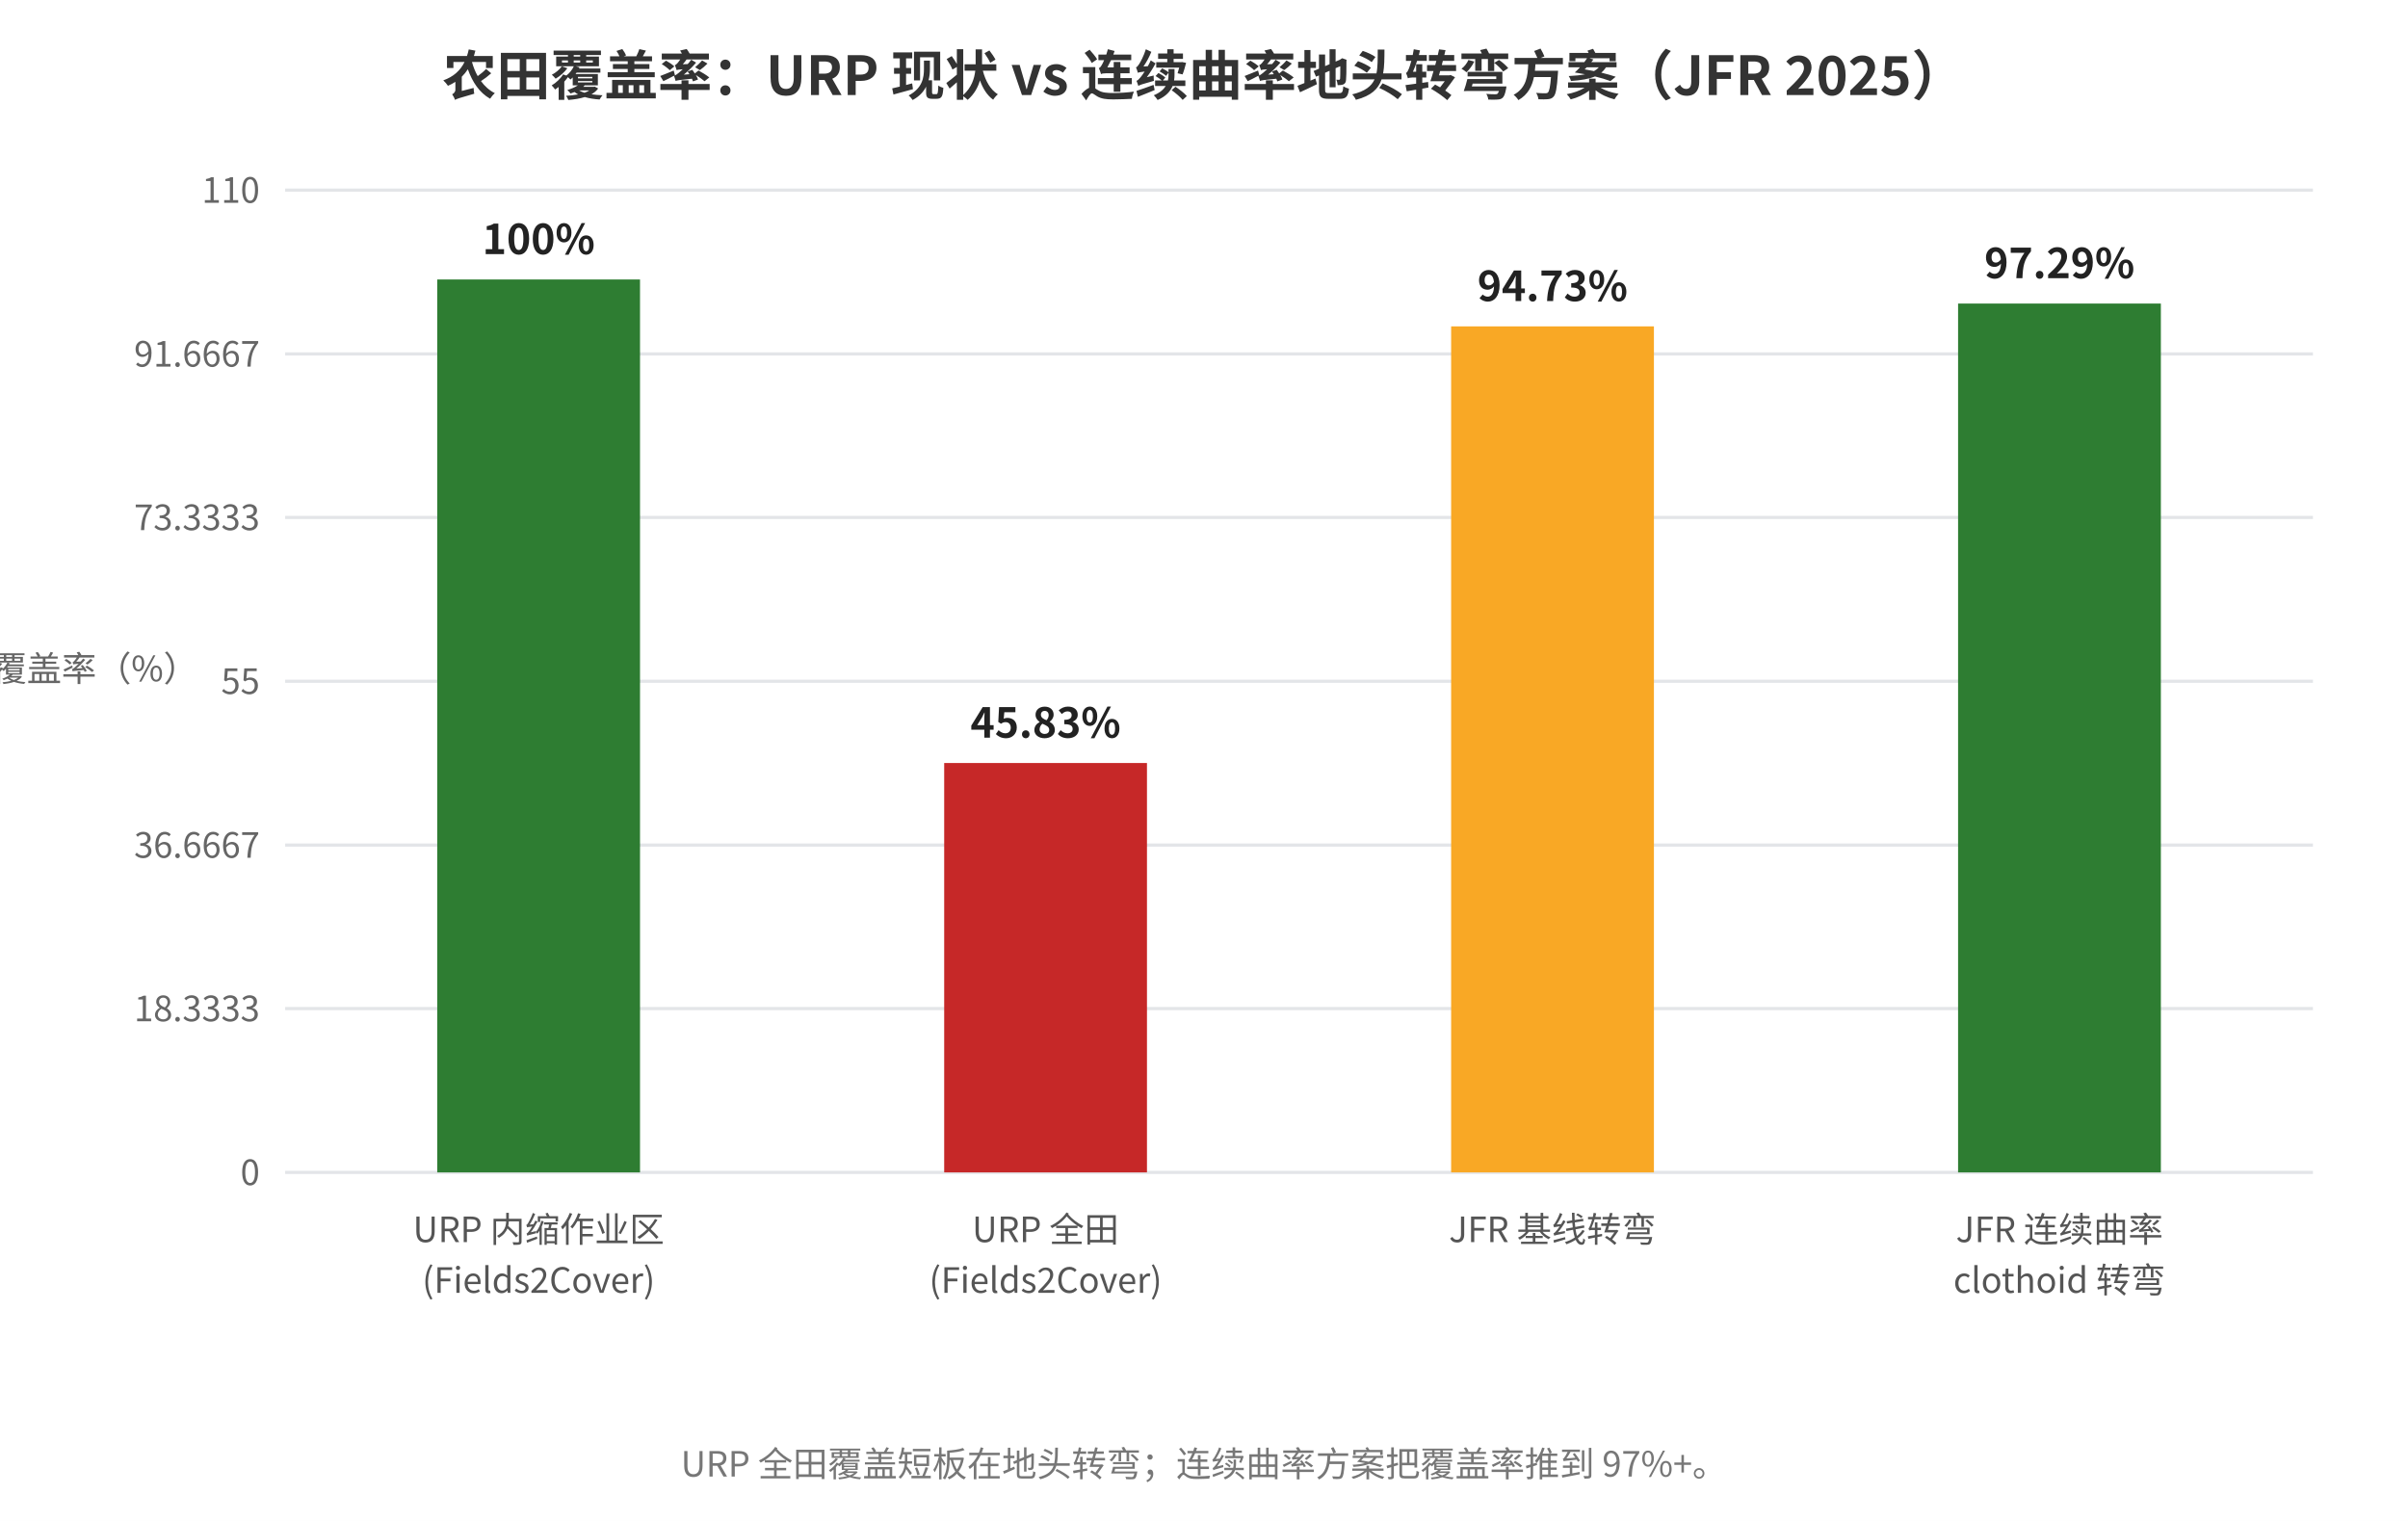
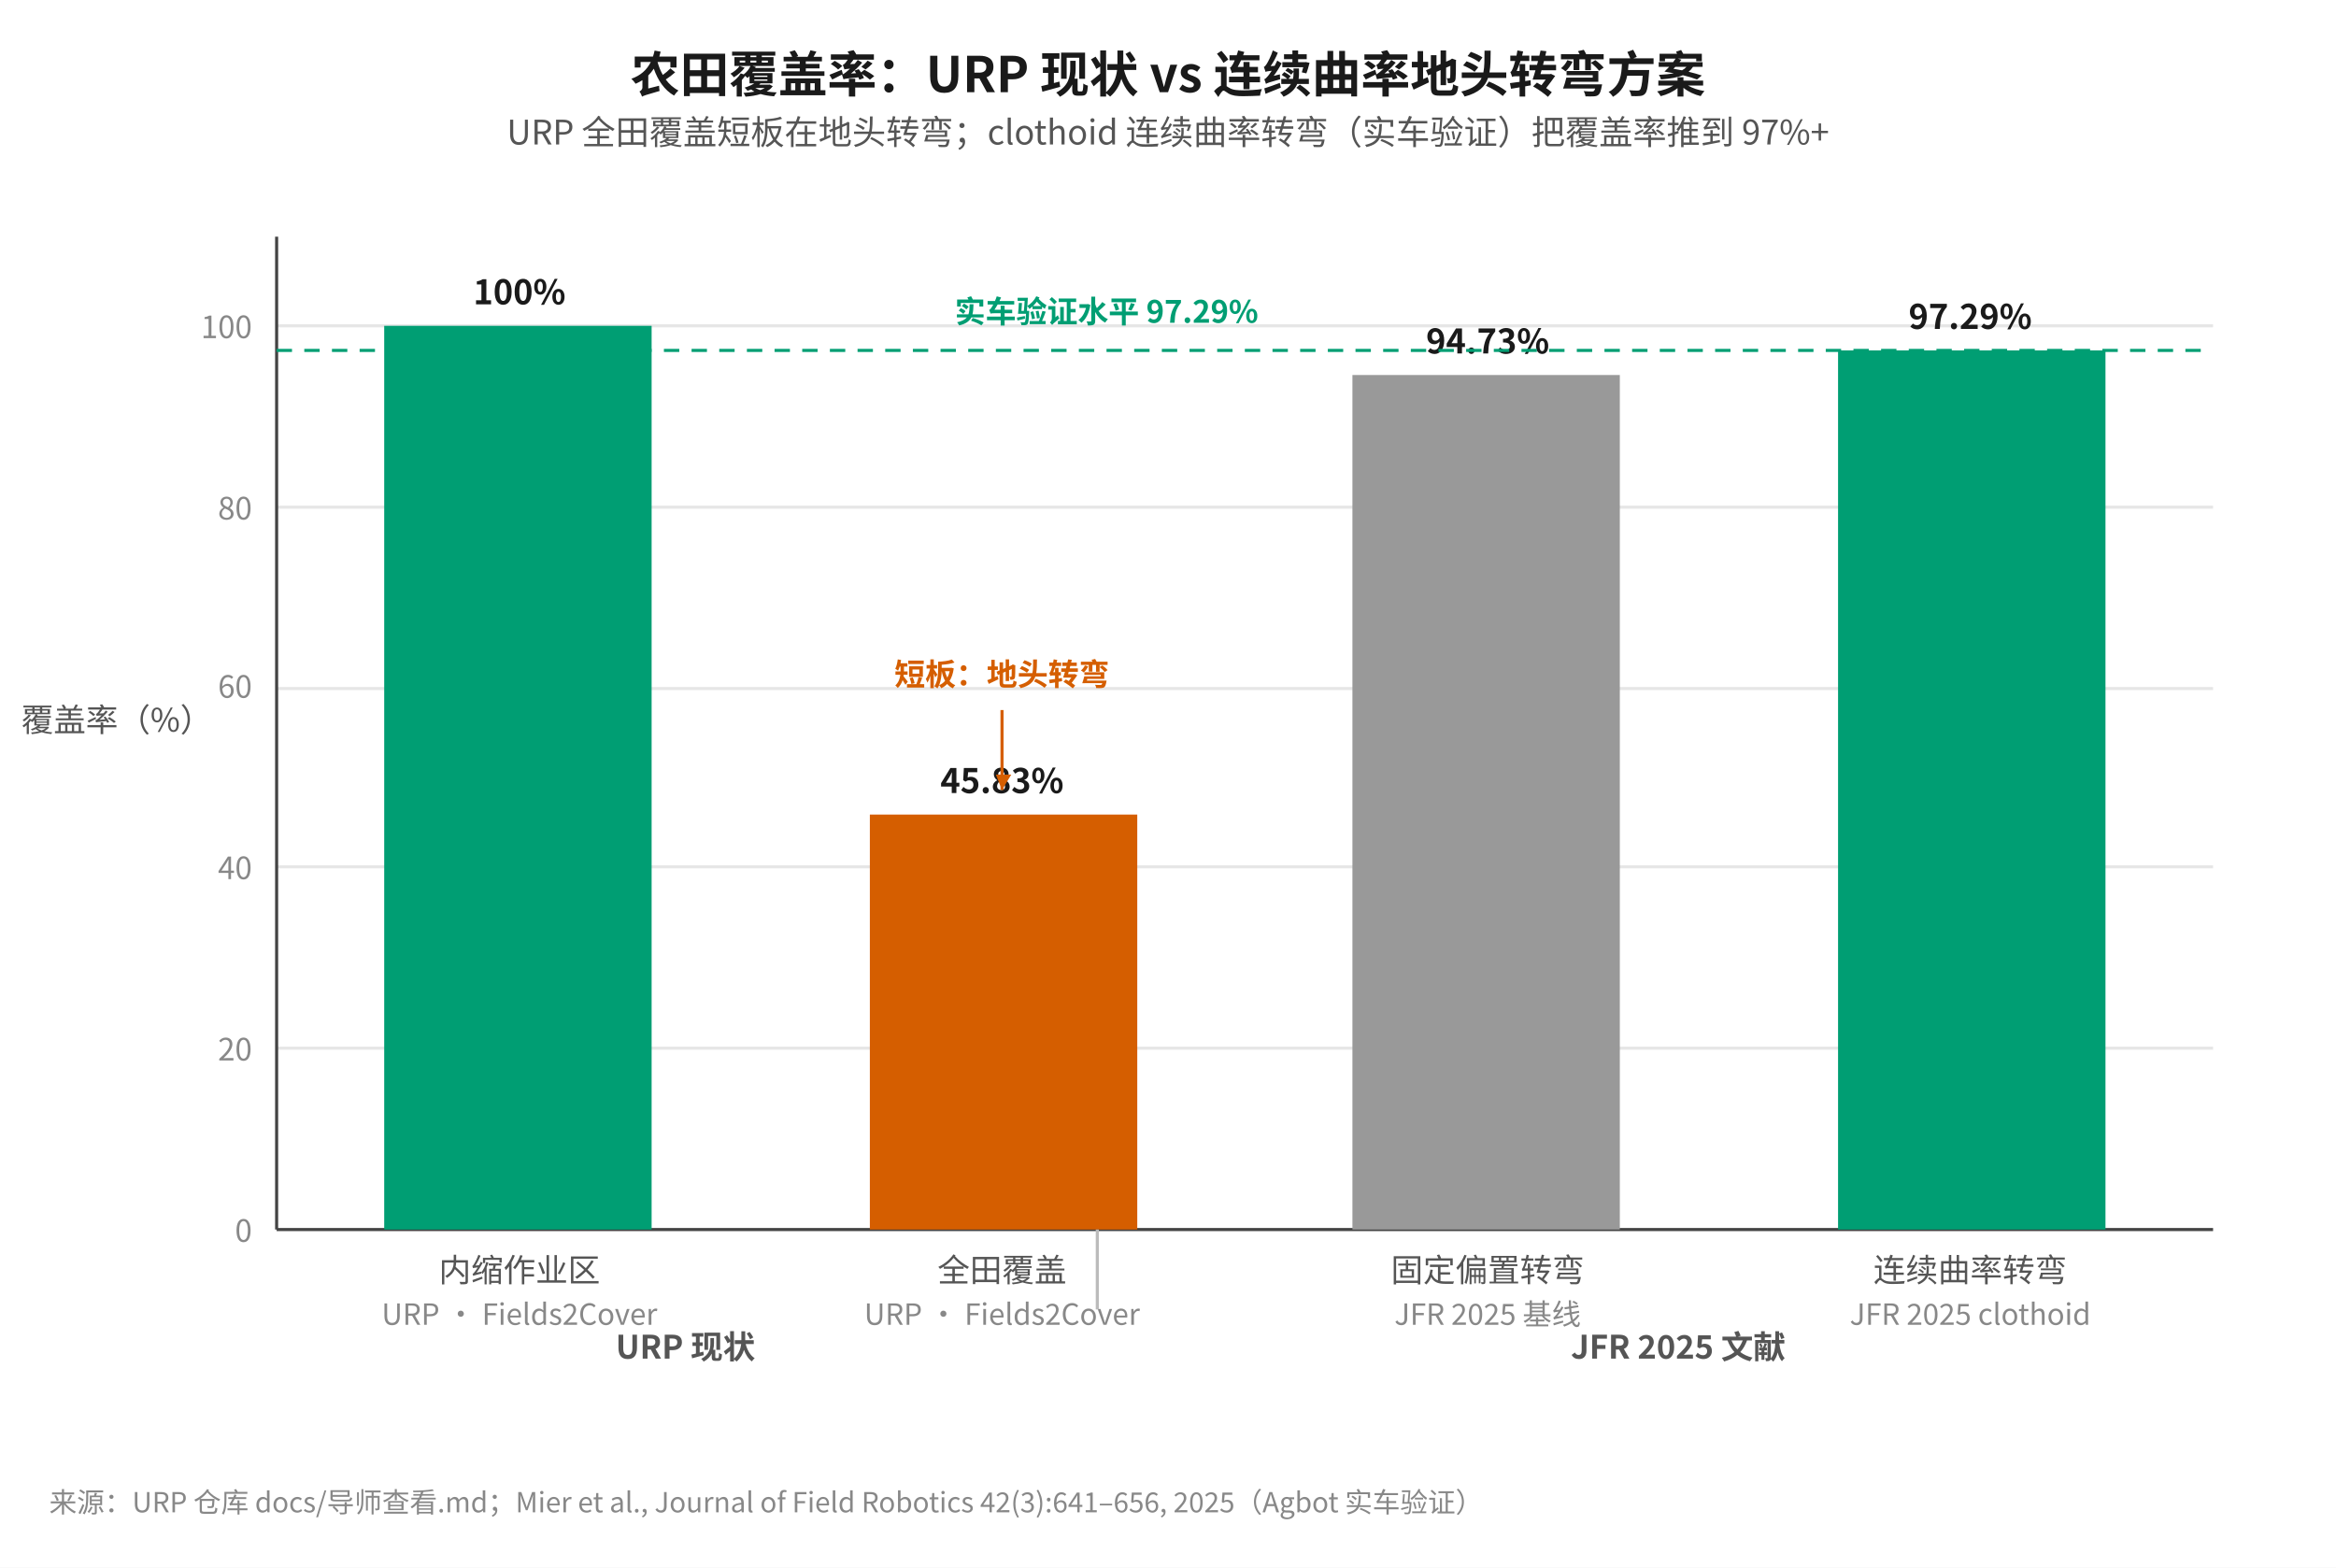
- <svg xmlns="http://www.w3.org/2000/svg" width="760" height="480" viewBox="0 0 760 480">
-   <rect width="760" height="480" fill="#fff" />
-   <text x="380.0" y="30" text-anchor="middle" font-size="17" font-weight="bold" fill="#333" font-family="Noto Sans CJK SC,sans-serif">农田覆盖率：URP 现状 vs 连续曲率地头转弯方案（JFR 2025）</text>
-   <line x1="90" y1="370.0" x2="730" y2="370.0" stroke="#e3e5e8" />
-   <text x="82.0" y="374.0" text-anchor="end" font-size="11" fill="#666" font-family="Noto Sans CJK SC,sans-serif">0</text>
-   <line x1="90" y1="318.3" x2="730" y2="318.3" stroke="#e3e5e8" />
-   <text x="82.0" y="322.3" text-anchor="end" font-size="11" fill="#666" font-family="Noto Sans CJK SC,sans-serif">18.3333</text>
-   <line x1="90" y1="266.7" x2="730" y2="266.7" stroke="#e3e5e8" />
-   <text x="82.0" y="270.7" text-anchor="end" font-size="11" fill="#666" font-family="Noto Sans CJK SC,sans-serif">36.6667</text>
-   <line x1="90" y1="215.0" x2="730" y2="215.0" stroke="#e3e5e8" />
-   <text x="82.0" y="219.0" text-anchor="end" font-size="11" fill="#666" font-family="Noto Sans CJK SC,sans-serif">55</text>
-   <line x1="90" y1="163.3" x2="730" y2="163.3" stroke="#e3e5e8" />
-   <text x="82.0" y="167.3" text-anchor="end" font-size="11" fill="#666" font-family="Noto Sans CJK SC,sans-serif">73.3333</text>
-   <line x1="90" y1="111.7" x2="730" y2="111.7" stroke="#e3e5e8" />
-   <text x="82.0" y="115.7" text-anchor="end" font-size="11" fill="#666" font-family="Noto Sans CJK SC,sans-serif">91.6667</text>
-   <line x1="90" y1="60.0" x2="730" y2="60.0" stroke="#e3e5e8" />
-   <text x="82.0" y="64.0" text-anchor="end" font-size="11" fill="#666" font-family="Noto Sans CJK SC,sans-serif">110</text>
-   <text x="30.0" y="215.0" text-anchor="middle" font-size="11" fill="#666" font-family="Noto Sans CJK SC,sans-serif">覆盖率（%）</text>
-   <rect x="138.0" y="88.2" width="64" height="281.8" fill="#2E7D32" />
-   <text x="170.0" y="80.2" text-anchor="middle" font-size="13" fill="#222" font-family="Noto Sans CJK SC,sans-serif" font-weight="bold">100%</text>
-   <text x="170.0" y="392.0" text-anchor="middle" font-size="11" fill="#555" font-family="Noto Sans CJK SC,sans-serif">URP 内缩作业区</text>
-   <text x="170.0" y="408.0" text-anchor="middle" font-size="11" fill="#555" font-family="Noto Sans CJK SC,sans-serif">(Fields2Cover)</text>
-   <rect x="298.0" y="240.8" width="64" height="129.2" fill="#C62828" />
-   <text x="330.0" y="232.8" text-anchor="middle" font-size="13" fill="#222" font-family="Noto Sans CJK SC,sans-serif" font-weight="bold">45.83%</text>
-   <text x="330.0" y="392.0" text-anchor="middle" font-size="11" fill="#555" font-family="Noto Sans CJK SC,sans-serif">URP 全田</text>
-   <text x="330.0" y="408.0" text-anchor="middle" font-size="11" fill="#555" font-family="Noto Sans CJK SC,sans-serif">(Fields2Cover)</text>
-   <rect x="458.0" y="103.0" width="64" height="267.0" fill="#F9A825" />
-   <text x="490.0" y="95.0" text-anchor="middle" font-size="13" fill="#222" font-family="Noto Sans CJK SC,sans-serif" font-weight="bold">94.73%</text>
-   <text x="490.0" y="392.0" text-anchor="middle" font-size="11" fill="#555" font-family="Noto Sans CJK SC,sans-serif">JFR 基线转弯</text>
-   <rect x="618.0" y="95.8" width="64" height="274.2" fill="#2E7D32" />
-   <text x="650.0" y="87.8" text-anchor="middle" font-size="13" fill="#222" font-family="Noto Sans CJK SC,sans-serif" font-weight="bold">97.29%</text>
-   <text x="650.0" y="392.0" text-anchor="middle" font-size="11" fill="#555" font-family="Noto Sans CJK SC,sans-serif">JFR 连续曲率</text>
-   <text x="650.0" y="408.0" text-anchor="middle" font-size="11" fill="#555" font-family="Noto Sans CJK SC,sans-serif">clothoid 转弯</text>
-   <text x="380.0" y="466.0" text-anchor="middle" font-size="11" fill="#777" font-family="Noto Sans CJK SC,sans-serif">URP 全田覆盖短板在地头转弯；连续曲率方案把覆盖率推到 97%+。</text>
+ <svg xmlns="http://www.w3.org/2000/svg" width="760" height="510" viewBox="0 0 760 510">
+   <rect width="760" height="510" fill="#fff" />
+   <text x="380" y="30" text-anchor="middle" font-size="16" fill="#1a1a1a" font-weight="700" font-family="Noto Sans CJK SC,Noto Sans,Helvetica,Arial,sans-serif">农田覆盖率：URP 现状 vs 连续曲率地头转弯方案</text>
+   <text x="380" y="47" text-anchor="middle" font-size="11" fill="#555555" font-family="Noto Sans CJK SC,Noto Sans,Helvetica,Arial,sans-serif">URP 全田覆盖短板在地头转弯；clothoid 连续曲率转弯（实车验证）把覆盖率推到 97%+</text>
+   <line x1="90" y1="400" x2="720" y2="400" stroke="#E6E6E6" stroke-width="1" />
+   <text x="82" y="404" text-anchor="end" font-size="10" fill="#888888" font-family="Noto Sans CJK SC,Noto Sans,Helvetica,Arial,sans-serif">0</text>
+   <line x1="90" y1="341" x2="720" y2="341" stroke="#E6E6E6" stroke-width="1" />
+   <text x="82" y="345" text-anchor="end" font-size="10" fill="#888888" font-family="Noto Sans CJK SC,Noto Sans,Helvetica,Arial,sans-serif">20</text>
+   <line x1="90" y1="282" x2="720" y2="282" stroke="#E6E6E6" stroke-width="1" />
+   <text x="82" y="286" text-anchor="end" font-size="10" fill="#888888" font-family="Noto Sans CJK SC,Noto Sans,Helvetica,Arial,sans-serif">40</text>
+   <line x1="90" y1="224" x2="720" y2="224" stroke="#E6E6E6" stroke-width="1" />
+   <text x="82" y="227" text-anchor="end" font-size="10" fill="#888888" font-family="Noto Sans CJK SC,Noto Sans,Helvetica,Arial,sans-serif">60</text>
+   <line x1="90" y1="165" x2="720" y2="165" stroke="#E6E6E6" stroke-width="1" />
+   <text x="82" y="169" text-anchor="end" font-size="10" fill="#888888" font-family="Noto Sans CJK SC,Noto Sans,Helvetica,Arial,sans-serif">80</text>
+   <line x1="90" y1="106" x2="720" y2="106" stroke="#E6E6E6" stroke-width="1" />
+   <text x="82" y="110" text-anchor="end" font-size="10" fill="#888888" font-family="Noto Sans CJK SC,Noto Sans,Helvetica,Arial,sans-serif">100</text>
+   <text x="38" y="238" text-anchor="middle" font-size="10.5" fill="#555555" font-family="Noto Sans CJK SC,Noto Sans,Helvetica,Arial,sans-serif">覆盖率（%）</text>
+   <line x1="90" y1="400" x2="90" y2="77" stroke="#444444" stroke-width="1" />
+   <line x1="90" y1="400" x2="720" y2="400" stroke="#444444" stroke-width="1" />
+   <rect x="125" y="106" width="87" height="294" fill="#009E73" />
+   <text x="169" y="99" text-anchor="middle" font-size="11" fill="#1a1a1a" font-weight="700" font-family="Noto Sans CJK SC,Noto Sans,Helvetica,Arial,sans-serif">100%</text>
+   <text x="169" y="417" text-anchor="middle" font-size="10.5" fill="#555555" font-family="Noto Sans CJK SC,Noto Sans,Helvetica,Arial,sans-serif">内缩作业区</text>
+   <text x="169" y="431" text-anchor="middle" font-size="9.5" fill="#888888" font-family="Noto Sans CJK SC,Noto Sans,Helvetica,Arial,sans-serif">URP · Fields2Cover</text>
+   <rect x="283" y="265" width="87" height="135" fill="#D55E00" />
+   <text x="326" y="258" text-anchor="middle" font-size="11" fill="#1a1a1a" font-weight="700" font-family="Noto Sans CJK SC,Noto Sans,Helvetica,Arial,sans-serif">45.83%</text>
+   <text x="326" y="417" text-anchor="middle" font-size="10.5" fill="#555555" font-family="Noto Sans CJK SC,Noto Sans,Helvetica,Arial,sans-serif">全田覆盖</text>
+   <text x="326" y="431" text-anchor="middle" font-size="9.5" fill="#888888" font-family="Noto Sans CJK SC,Noto Sans,Helvetica,Arial,sans-serif">URP · Fields2Cover</text>
+   <rect x="440" y="122" width="87" height="278" fill="#999999" />
+   <text x="484" y="115" text-anchor="middle" font-size="11" fill="#1a1a1a" font-weight="700" font-family="Noto Sans CJK SC,Noto Sans,Helvetica,Arial,sans-serif">94.73%</text>
+   <text x="484" y="417" text-anchor="middle" font-size="10.5" fill="#555555" font-family="Noto Sans CJK SC,Noto Sans,Helvetica,Arial,sans-serif">固定偏置转弯</text>
+   <text x="484" y="431" text-anchor="middle" font-size="9.5" fill="#888888" font-family="Noto Sans CJK SC,Noto Sans,Helvetica,Arial,sans-serif">JFR 2025 基线</text>
+   <rect x="598" y="114" width="87" height="286" fill="#009E73" />
+   <text x="641" y="107" text-anchor="middle" font-size="11" fill="#1a1a1a" font-weight="700" font-family="Noto Sans CJK SC,Noto Sans,Helvetica,Arial,sans-serif">97.29%</text>
+   <text x="641" y="417" text-anchor="middle" font-size="10.5" fill="#555555" font-family="Noto Sans CJK SC,Noto Sans,Helvetica,Arial,sans-serif">连续曲率转弯</text>
+   <text x="641" y="431" text-anchor="middle" font-size="9.5" fill="#888888" font-family="Noto Sans CJK SC,Noto Sans,Helvetica,Arial,sans-serif">JFR 2025 clothoid</text>
+   <line x1="90" y1="114" x2="720" y2="114" stroke="#009E73" stroke-width="1" stroke-dasharray="5,4" />
+   <text x="360" y="105" text-anchor="middle" font-size="10" fill="#009E73" font-weight="700" font-family="Noto Sans CJK SC,Noto Sans,Helvetica,Arial,sans-serif">实车验证水平 97.29%</text>
+   <line x1="357" y1="400" x2="357" y2="426" stroke="#bbb" stroke-width="1" />
+   <text x="223" y="442" text-anchor="middle" font-size="10.5" fill="#555555" font-weight="700" font-family="Noto Sans CJK SC,Noto Sans,Helvetica,Arial,sans-serif">URP 现状</text>
+   <text x="546" y="442" text-anchor="middle" font-size="10.5" fill="#555555" font-weight="700" font-family="Noto Sans CJK SC,Noto Sans,Helvetica,Arial,sans-serif">JFR 2025 文献</text>
+   <line x1="326" y1="231" x2="326" y2="257" stroke="#D55E00" stroke-width="1" />
+   <polygon points="326,257 324,252 329,252" fill="#D55E00" opacity="1" />
+   <text x="326" y="223" text-anchor="middle" font-size="10" fill="#D55E00" font-weight="700" font-family="Noto Sans CJK SC,Noto Sans,Helvetica,Arial,sans-serif">短板：地头转弯</text>
+   <text x="16" y="492" text-anchor="start" font-size="9" fill="#888888" font-family="Noto Sans CJK SC,Noto Sans,Helvetica,Arial,sans-serif">来源：URP 仓库 docs/导师查看.md；Mier et al., Journal of Field Robotics 42(3):641–656, 2025（Agbot 实车验证）</text>
</svg>
